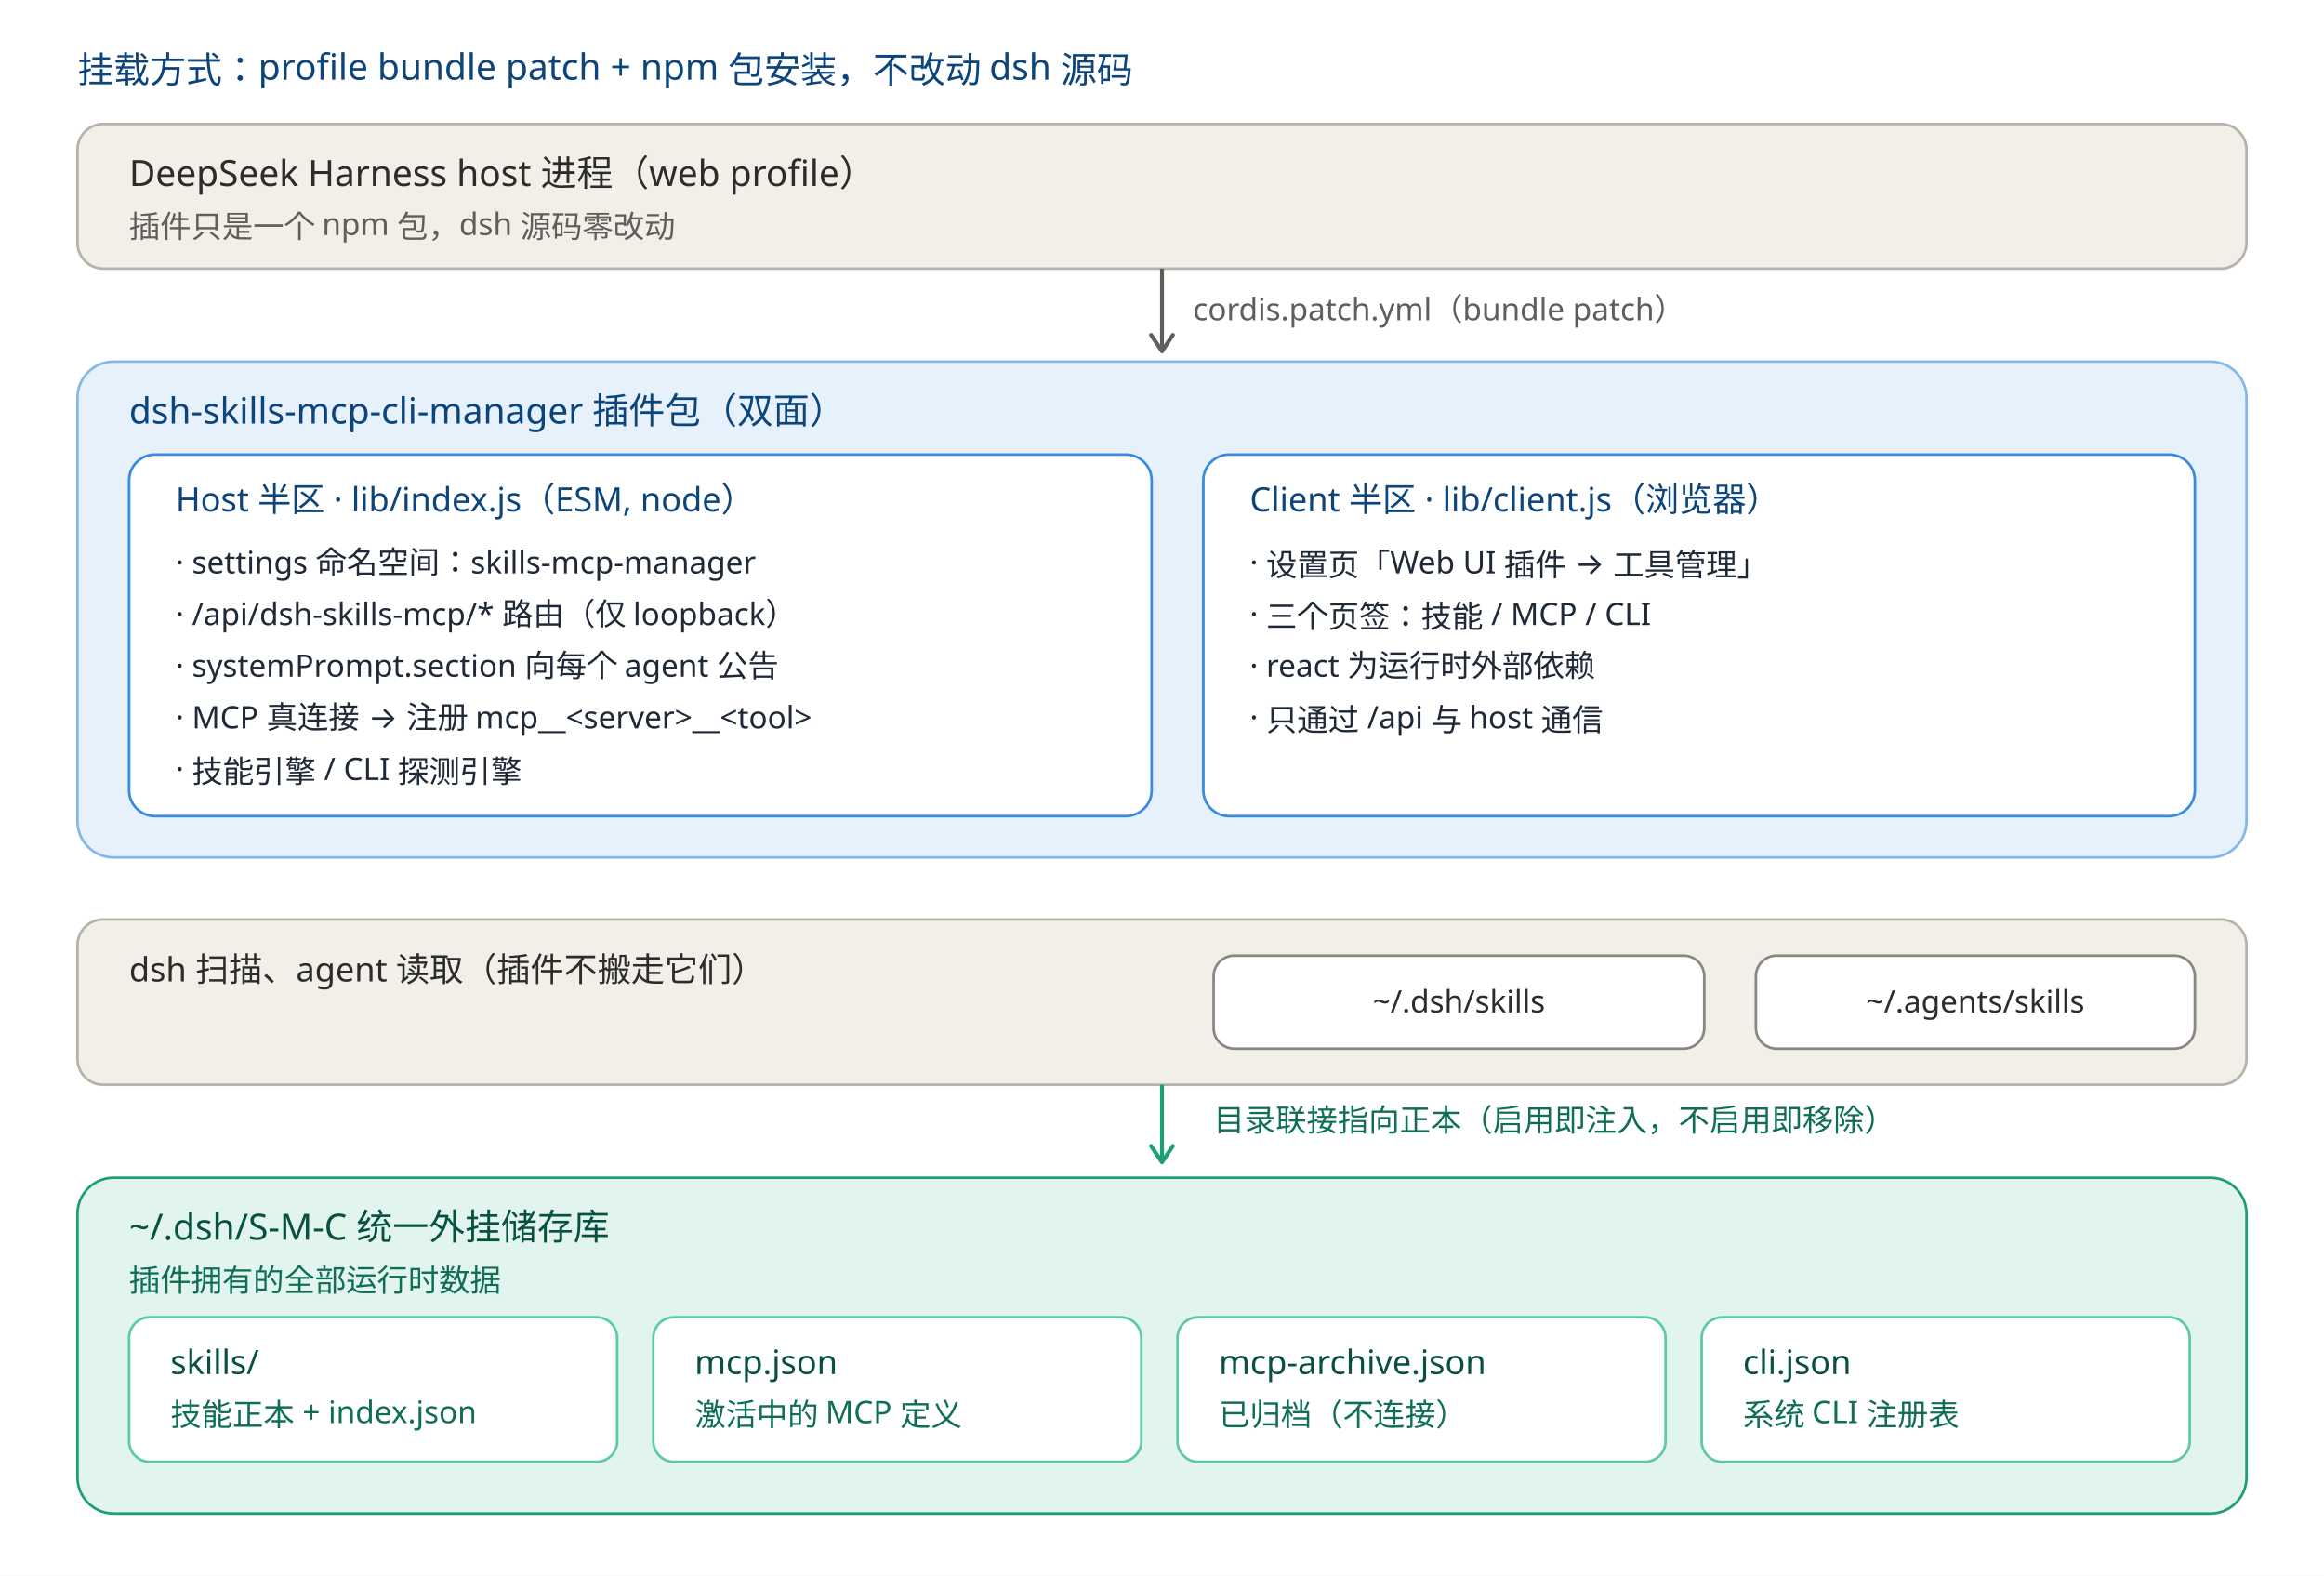
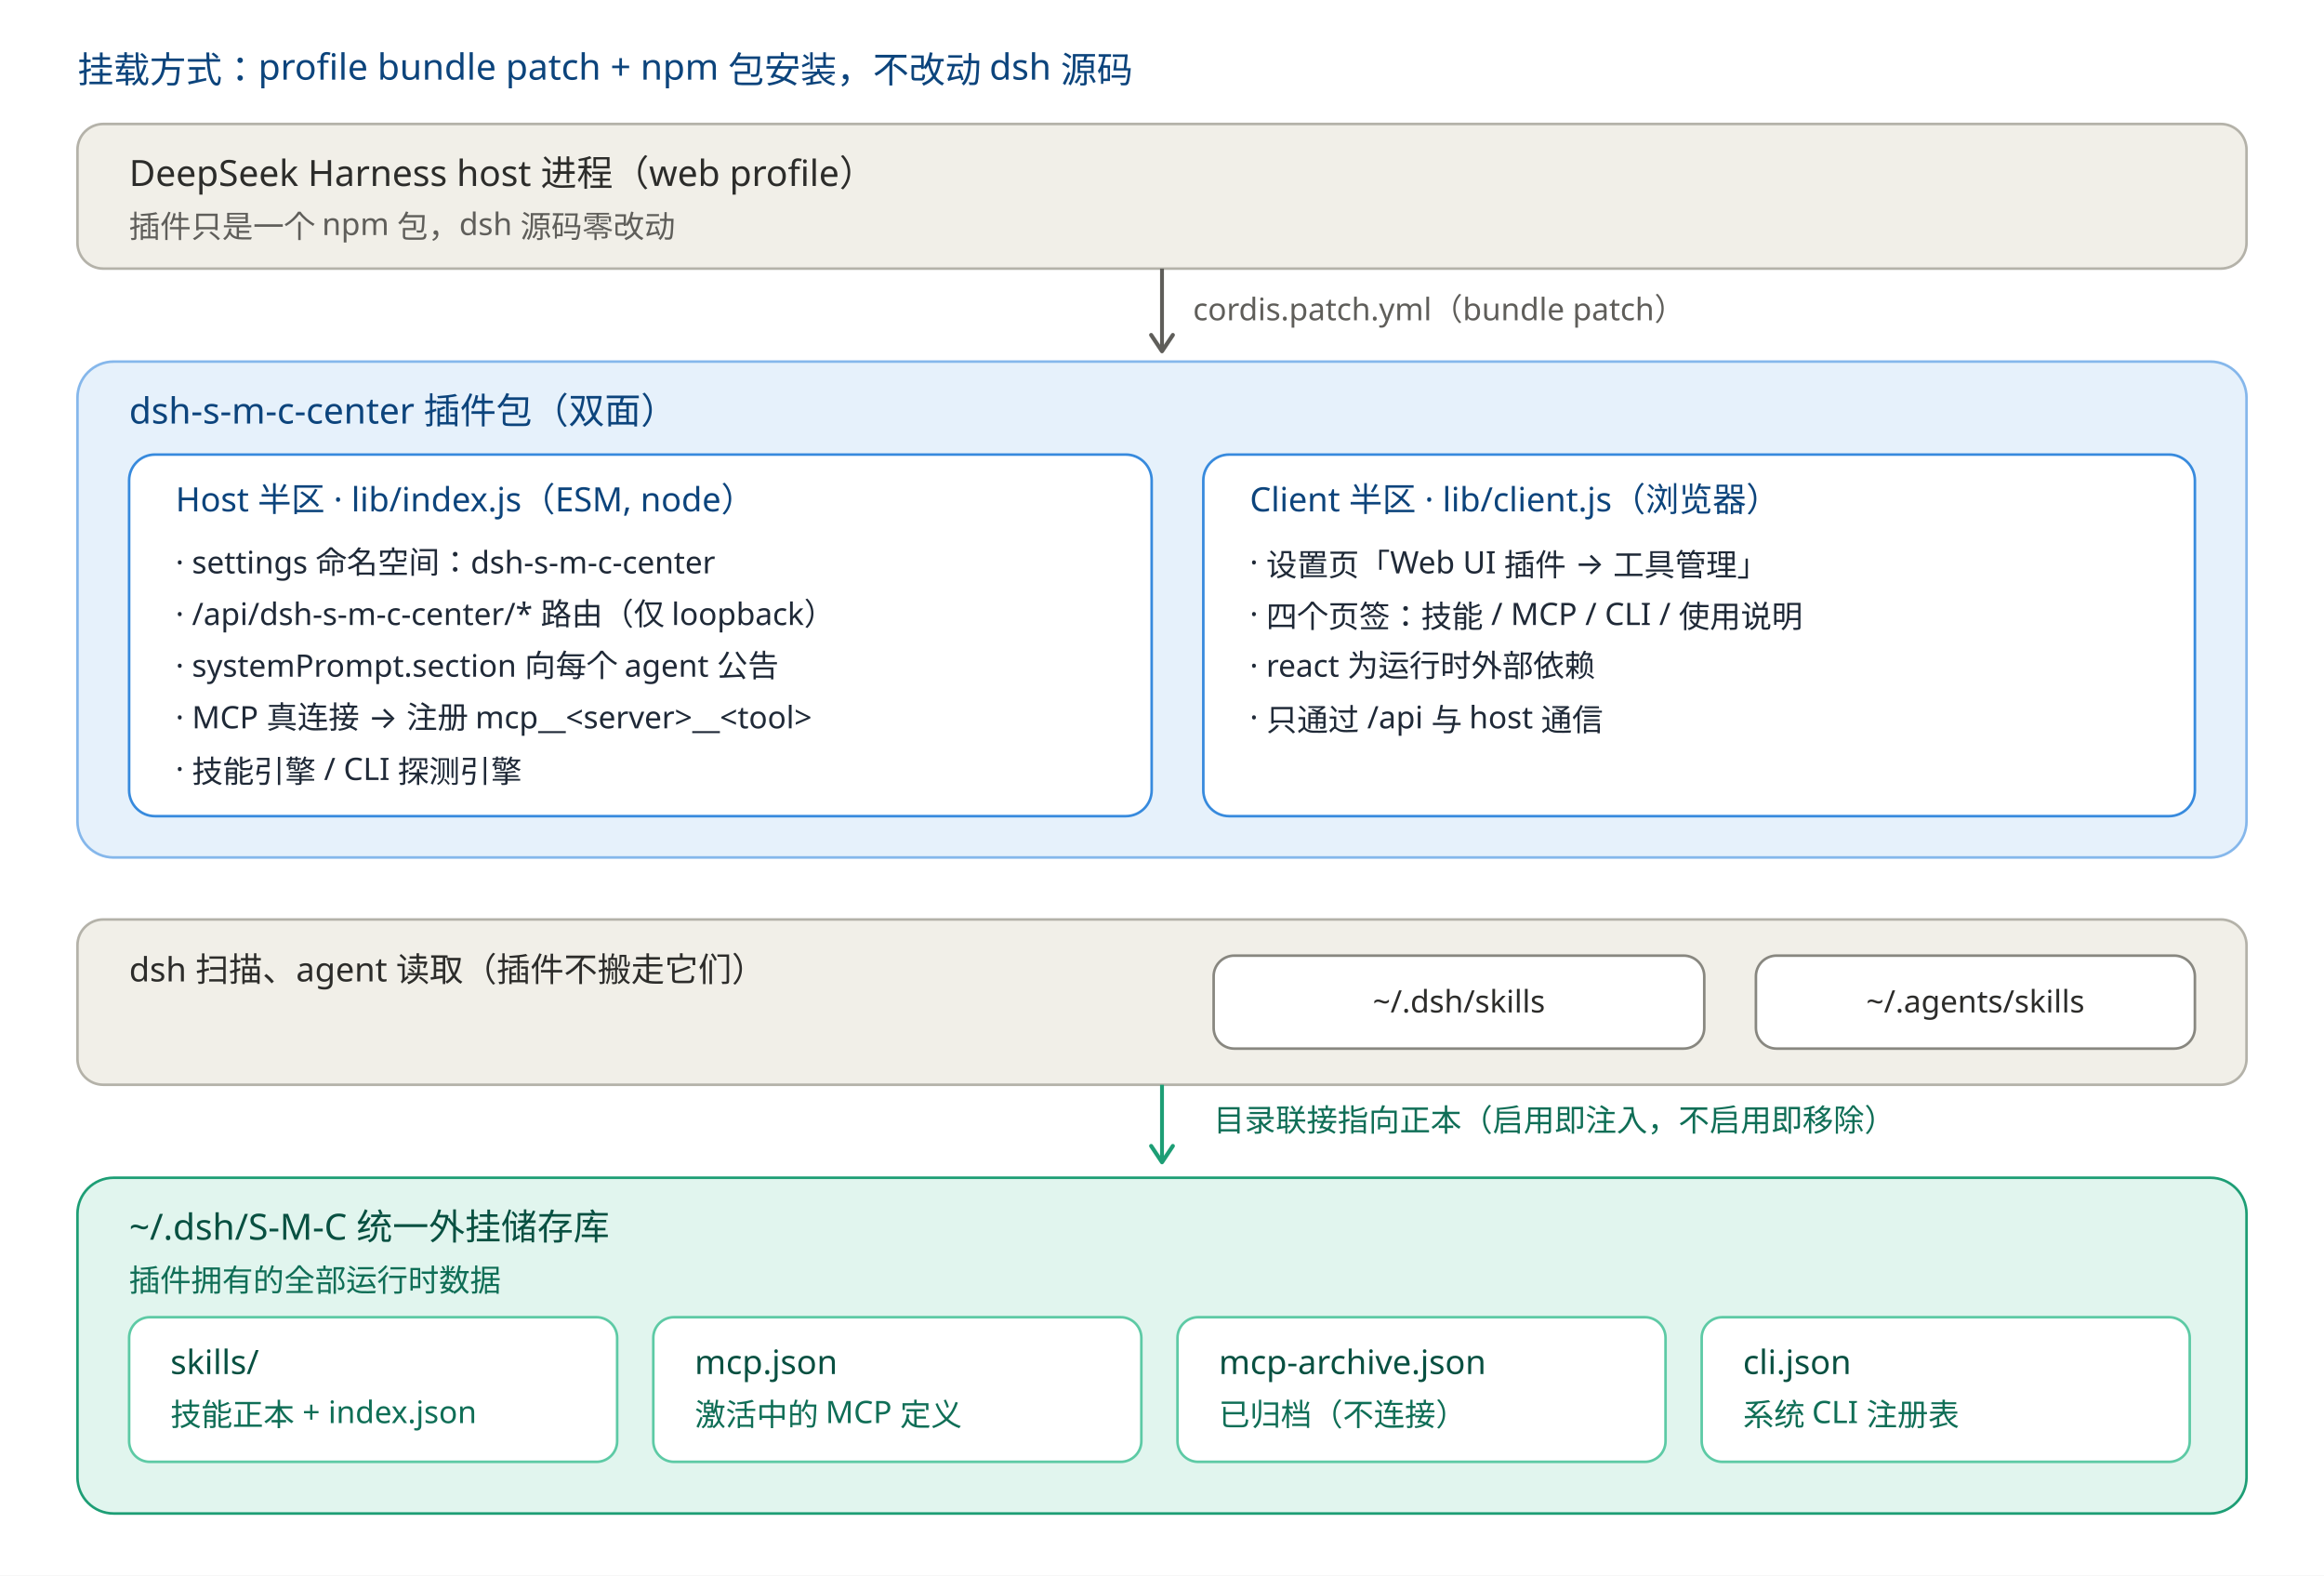
<svg xmlns="http://www.w3.org/2000/svg" viewBox="0 0 900 610" width="900" height="610" role="img" aria-label="插件挂载与双面架构">
  <defs>
    <marker id="ar" viewBox="0 0 10 10" refX="8" refY="5" markerWidth="7" markerHeight="7" orient="auto-start-reverse">
      <path d="M2 1L8 5L2 9" fill="none" stroke="context-stroke" stroke-width="1.5" stroke-linecap="round" stroke-linejoin="round" />
    </marker>
  </defs>
  <rect x="0" y="0" width="900" height="610" fill="#FFFFFF" />
  <text x="30" y="32" font-family="'Segoe UI', system-ui, -apple-system, 'Microsoft YaHei', sans-serif" font-size="14" font-weight="500" fill="#0C447C">挂载方式：profile bundle patch + npm 包安装，不改动 dsh 源码</text>
  <rect x="30" y="48" width="840" height="56" rx="10" fill="#F1EFE8" stroke="#B4B2A9" />
  <text x="50" y="72" font-family="'Segoe UI', system-ui, -apple-system, 'Microsoft YaHei', sans-serif" font-size="14" font-weight="500" fill="#2C2C2A">DeepSeek Harness host 进程（web profile）</text>
  <text x="50" y="92" font-family="'Segoe UI', system-ui, -apple-system, 'Microsoft YaHei', sans-serif" font-size="12" fill="#5F5E5A">插件只是一个 npm 包，dsh 源码零改动</text>
  <path d="M450 104 V136" fill="none" stroke="#5F5E5A" stroke-width="1.5" marker-end="url(#ar)" />
  <text x="462" y="124" font-family="'Segoe UI', system-ui, -apple-system, 'Microsoft YaHei', sans-serif" font-size="12" fill="#5F5E5A">cordis.patch.yml（bundle patch）</text>
  <rect x="30" y="140" width="840" height="192" rx="14" fill="#E6F1FB" stroke="#85B7EB" />
-   <text x="50" y="164" font-family="'Segoe UI', system-ui, -apple-system, 'Microsoft YaHei', sans-serif" font-size="14" font-weight="500" fill="#0C447C">dsh-skills-mcp-cli-manager 插件包（双面）</text>
+   <text x="50" y="164" font-family="'Segoe UI', system-ui, -apple-system, 'Microsoft YaHei', sans-serif" font-size="14" font-weight="500" fill="#0C447C">dsh-s-m-c-center 插件包（双面）</text>
  <rect x="50" y="176" width="396" height="140" rx="10" fill="#FFFFFF" stroke="#378ADD" />
  <text x="68" y="198" font-family="'Segoe UI', system-ui, -apple-system, 'Microsoft YaHei', sans-serif" font-size="13" font-weight="500" fill="#0C447C">Host 半区 · lib/index.js（ESM, node）</text>
-   <text x="68" y="222" font-family="'Segoe UI', system-ui, -apple-system, 'Microsoft YaHei', sans-serif" font-size="12" fill="#1F2937">· settings 命名空间：skills-mcp-manager</text>
-   <text x="68" y="242" font-family="'Segoe UI', system-ui, -apple-system, 'Microsoft YaHei', sans-serif" font-size="12" fill="#1F2937">· /api/dsh-skills-mcp/* 路由（仅 loopback）</text>
+   <text x="68" y="222" font-family="'Segoe UI', system-ui, -apple-system, 'Microsoft YaHei', sans-serif" font-size="12" fill="#1F2937">· settings 命名空间：dsh-s-m-c-center</text>
+   <text x="68" y="242" font-family="'Segoe UI', system-ui, -apple-system, 'Microsoft YaHei', sans-serif" font-size="12" fill="#1F2937">· /api/dsh-s-m-c-center/* 路由（仅 loopback）</text>
  <text x="68" y="262" font-family="'Segoe UI', system-ui, -apple-system, 'Microsoft YaHei', sans-serif" font-size="12" fill="#1F2937">· systemPrompt.section 向每个 agent 公告</text>
  <text x="68" y="282" font-family="'Segoe UI', system-ui, -apple-system, 'Microsoft YaHei', sans-serif" font-size="12" fill="#1F2937">· MCP 真连接 → 注册 mcp__&lt;server&gt;__&lt;tool&gt;</text>
  <text x="68" y="302" font-family="'Segoe UI', system-ui, -apple-system, 'Microsoft YaHei', sans-serif" font-size="12" fill="#1F2937">· 技能引擎 / CLI 探测引擎</text>
  <rect x="466" y="176" width="384" height="140" rx="10" fill="#FFFFFF" stroke="#378ADD" />
  <text x="484" y="198" font-family="'Segoe UI', system-ui, -apple-system, 'Microsoft YaHei', sans-serif" font-size="13" font-weight="500" fill="#0C447C">Client 半区 · lib/client.js（浏览器）</text>
  <text x="484" y="222" font-family="'Segoe UI', system-ui, -apple-system, 'Microsoft YaHei', sans-serif" font-size="12" fill="#1F2937">· 设置页「Web UI 插件 → 工具管理」</text>
-   <text x="484" y="242" font-family="'Segoe UI', system-ui, -apple-system, 'Microsoft YaHei', sans-serif" font-size="12" fill="#1F2937">· 三个页签：技能 / MCP / CLI</text>
+   <text x="484" y="242" font-family="'Segoe UI', system-ui, -apple-system, 'Microsoft YaHei', sans-serif" font-size="12" fill="#1F2937">· 四个页签：技能 / MCP / CLI / 使用说明</text>
  <text x="484" y="262" font-family="'Segoe UI', system-ui, -apple-system, 'Microsoft YaHei', sans-serif" font-size="12" fill="#1F2937">· react 为运行时外部依赖</text>
  <text x="484" y="282" font-family="'Segoe UI', system-ui, -apple-system, 'Microsoft YaHei', sans-serif" font-size="12" fill="#1F2937">· 只通过 /api 与 host 通信</text>
  <rect x="30" y="356" width="840" height="64" rx="10" fill="#F1EFE8" stroke="#B4B2A9" />
  <text x="50" y="380" font-family="'Segoe UI', system-ui, -apple-system, 'Microsoft YaHei', sans-serif" font-size="13" font-weight="500" fill="#2C2C2A">dsh 扫描、agent 读取（插件不搬走它们）</text>
  <rect x="470" y="370" width="190" height="36" rx="8" fill="#FFFFFF" stroke="#888780" />
  <text x="565" y="392" text-anchor="middle" font-family="'Segoe UI', system-ui, -apple-system, 'Microsoft YaHei', sans-serif" font-size="12" fill="#2C2C2A">~/.dsh/skills</text>
  <rect x="680" y="370" width="170" height="36" rx="8" fill="#FFFFFF" stroke="#888780" />
  <text x="765" y="392" text-anchor="middle" font-family="'Segoe UI', system-ui, -apple-system, 'Microsoft YaHei', sans-serif" font-size="12" fill="#2C2C2A">~/.agents/skills</text>
  <path d="M450 420 V450" fill="none" stroke="#1D9E75" stroke-width="1.5" marker-end="url(#ar)" />
  <text x="470" y="438" font-family="'Segoe UI', system-ui, -apple-system, 'Microsoft YaHei', sans-serif" font-size="12" fill="#0F6E56">目录联接指向正本（启用即注入，不启用即移除）</text>
  <rect x="30" y="456" width="840" height="130" rx="14" fill="#E1F5EE" stroke="#1D9E75" />
  <text x="50" y="480" font-family="'Segoe UI', system-ui, -apple-system, 'Microsoft YaHei', sans-serif" font-size="14" font-weight="500" fill="#085041">~/.dsh/S-M-C 统一外挂储存库</text>
  <text x="50" y="500" font-family="'Segoe UI', system-ui, -apple-system, 'Microsoft YaHei', sans-serif" font-size="12" fill="#0F6E56">插件拥有的全部运行时数据</text>
  <rect x="50" y="510" width="189" height="56" rx="8" fill="#FFFFFF" stroke="#5DCAA5" />
  <text x="66" y="532" font-family="'Segoe UI', system-ui, -apple-system, 'Microsoft YaHei', sans-serif" font-size="13" font-weight="500" fill="#085041">skills/</text>
  <text x="66" y="552" font-family="'Segoe UI', system-ui, -apple-system, 'Microsoft YaHei', sans-serif" font-size="12" fill="#0F6E56">技能正本 + index.json</text>
  <rect x="253" y="510" width="189" height="56" rx="8" fill="#FFFFFF" stroke="#5DCAA5" />
  <text x="269" y="532" font-family="'Segoe UI', system-ui, -apple-system, 'Microsoft YaHei', sans-serif" font-size="13" font-weight="500" fill="#085041">mcp.json</text>
  <text x="269" y="552" font-family="'Segoe UI', system-ui, -apple-system, 'Microsoft YaHei', sans-serif" font-size="12" fill="#0F6E56">激活中的 MCP 定义</text>
  <rect x="456" y="510" width="189" height="56" rx="8" fill="#FFFFFF" stroke="#5DCAA5" />
  <text x="472" y="532" font-family="'Segoe UI', system-ui, -apple-system, 'Microsoft YaHei', sans-serif" font-size="13" font-weight="500" fill="#085041">mcp-archive.json</text>
  <text x="472" y="552" font-family="'Segoe UI', system-ui, -apple-system, 'Microsoft YaHei', sans-serif" font-size="12" fill="#0F6E56">已归档（不连接）</text>
  <rect x="659" y="510" width="189" height="56" rx="8" fill="#FFFFFF" stroke="#5DCAA5" />
  <text x="675" y="532" font-family="'Segoe UI', system-ui, -apple-system, 'Microsoft YaHei', sans-serif" font-size="13" font-weight="500" fill="#085041">cli.json</text>
  <text x="675" y="552" font-family="'Segoe UI', system-ui, -apple-system, 'Microsoft YaHei', sans-serif" font-size="12" fill="#0F6E56">系统 CLI 注册表</text>
</svg>
